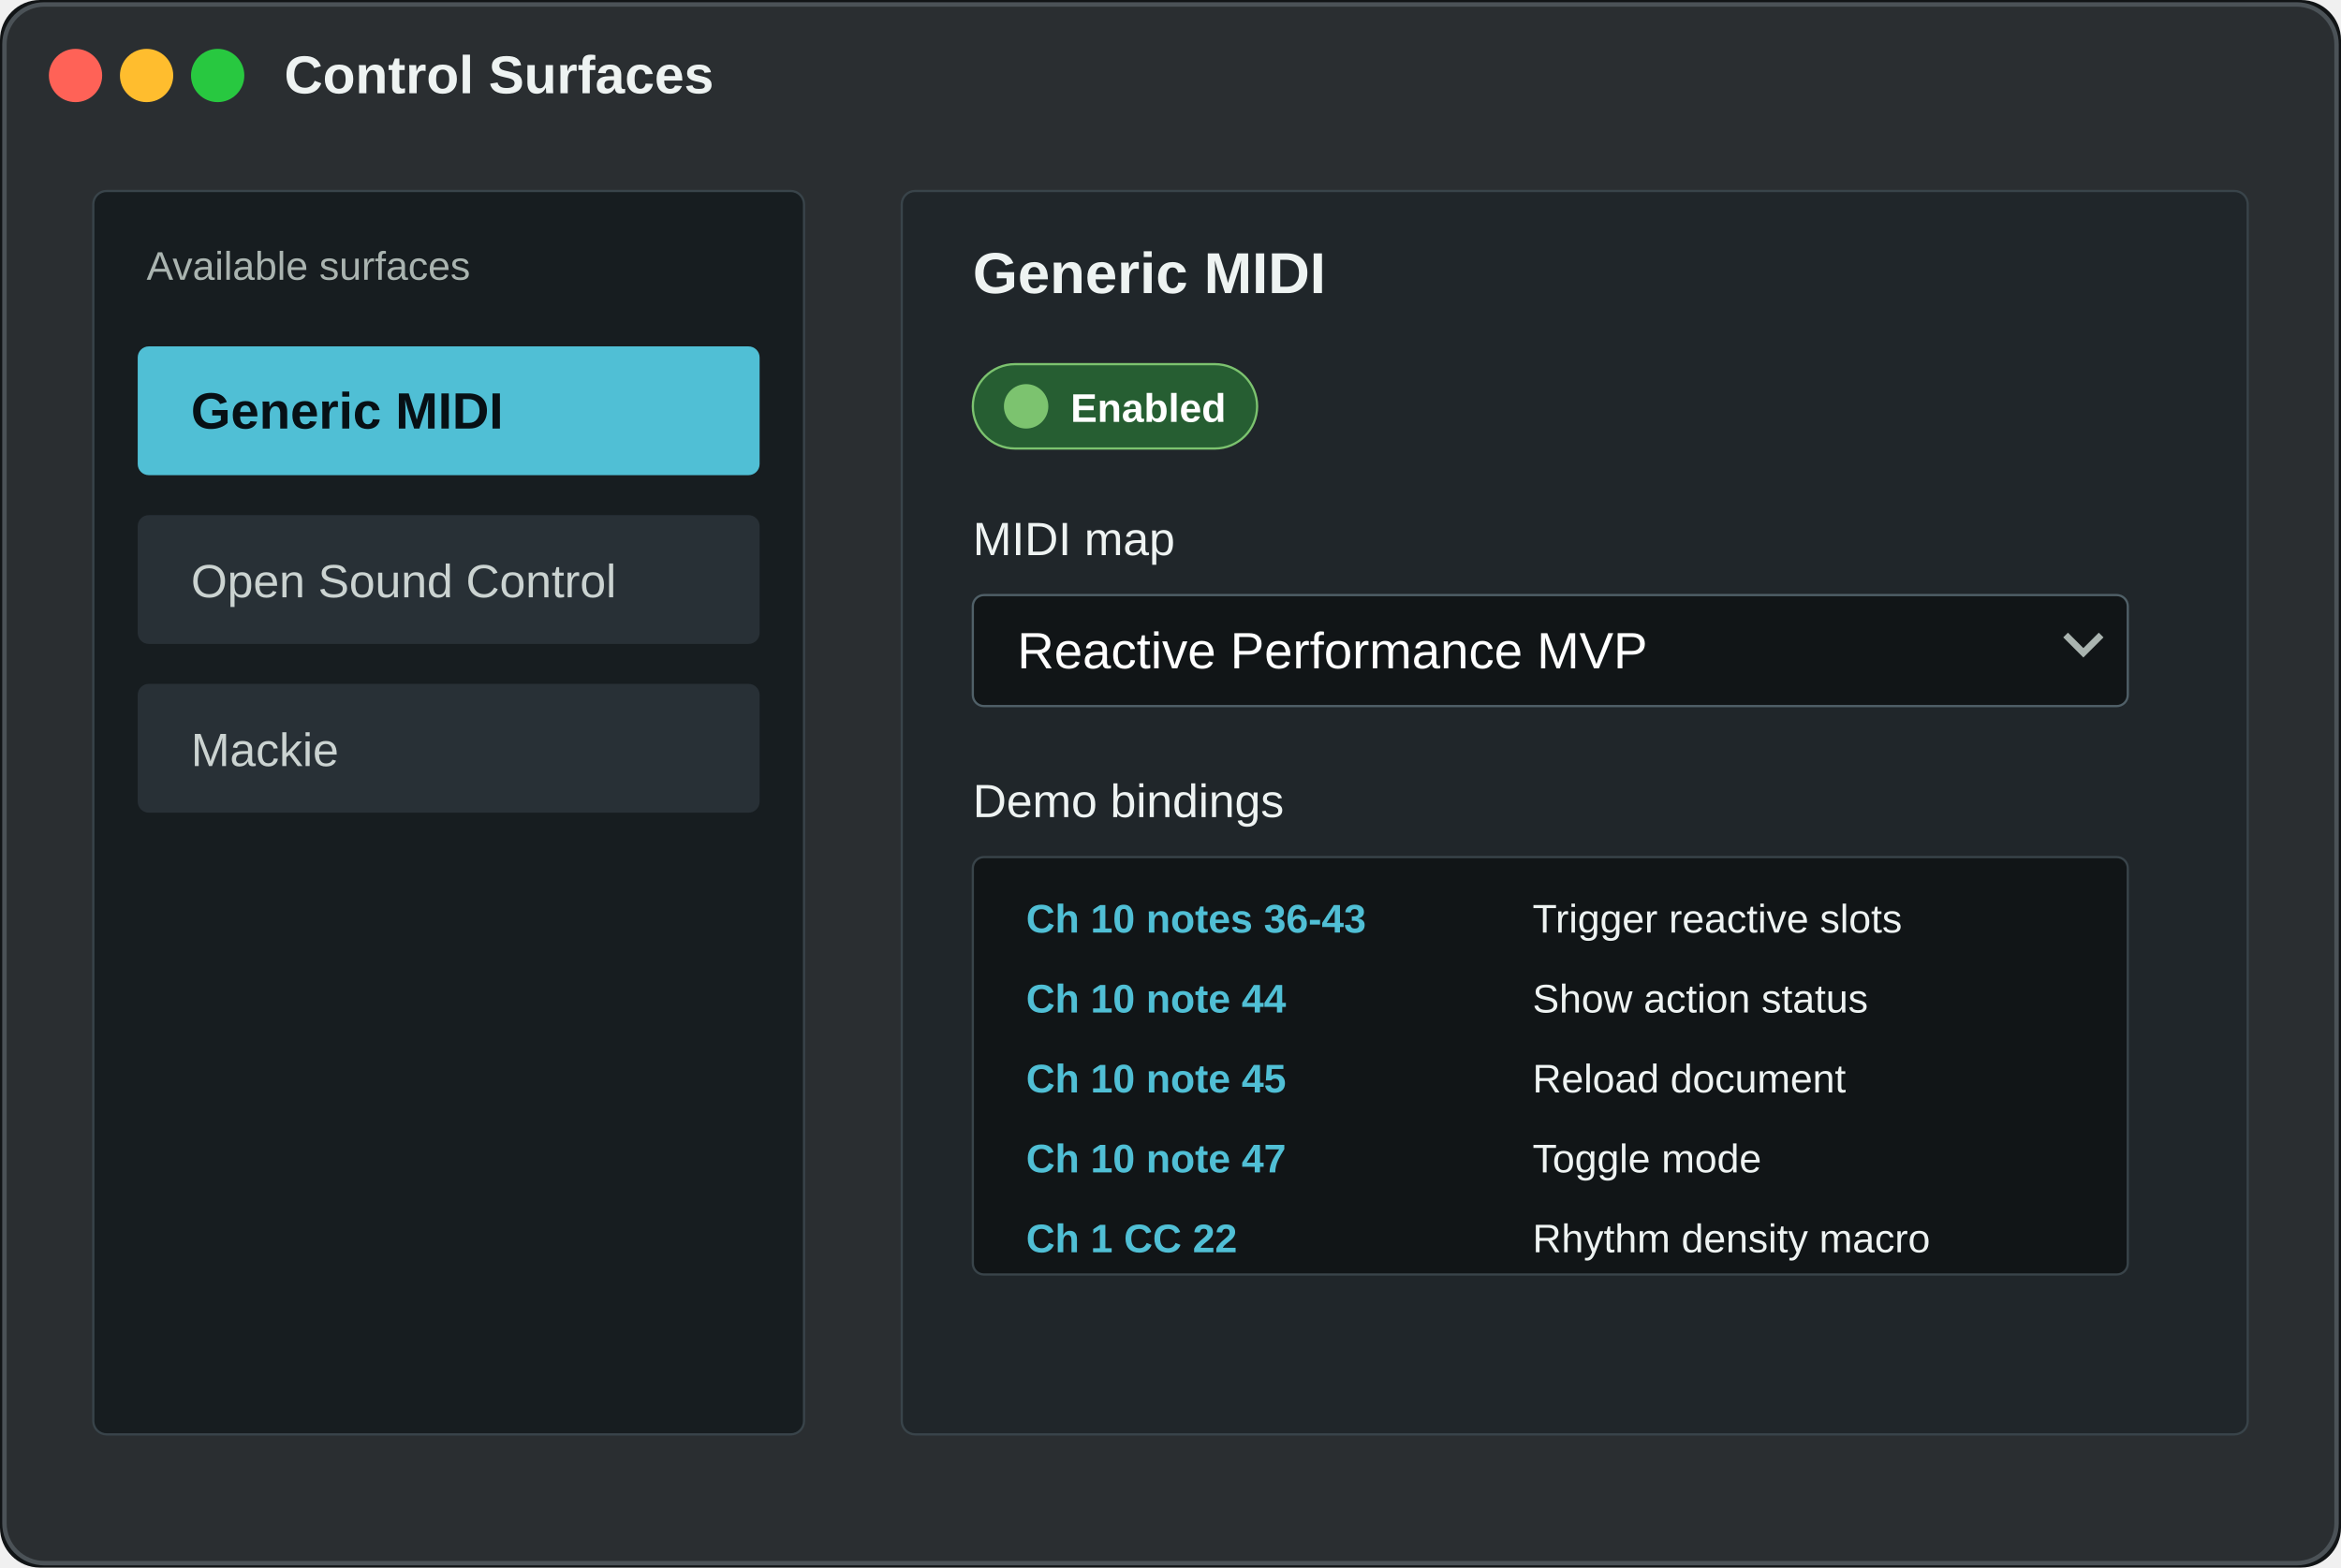
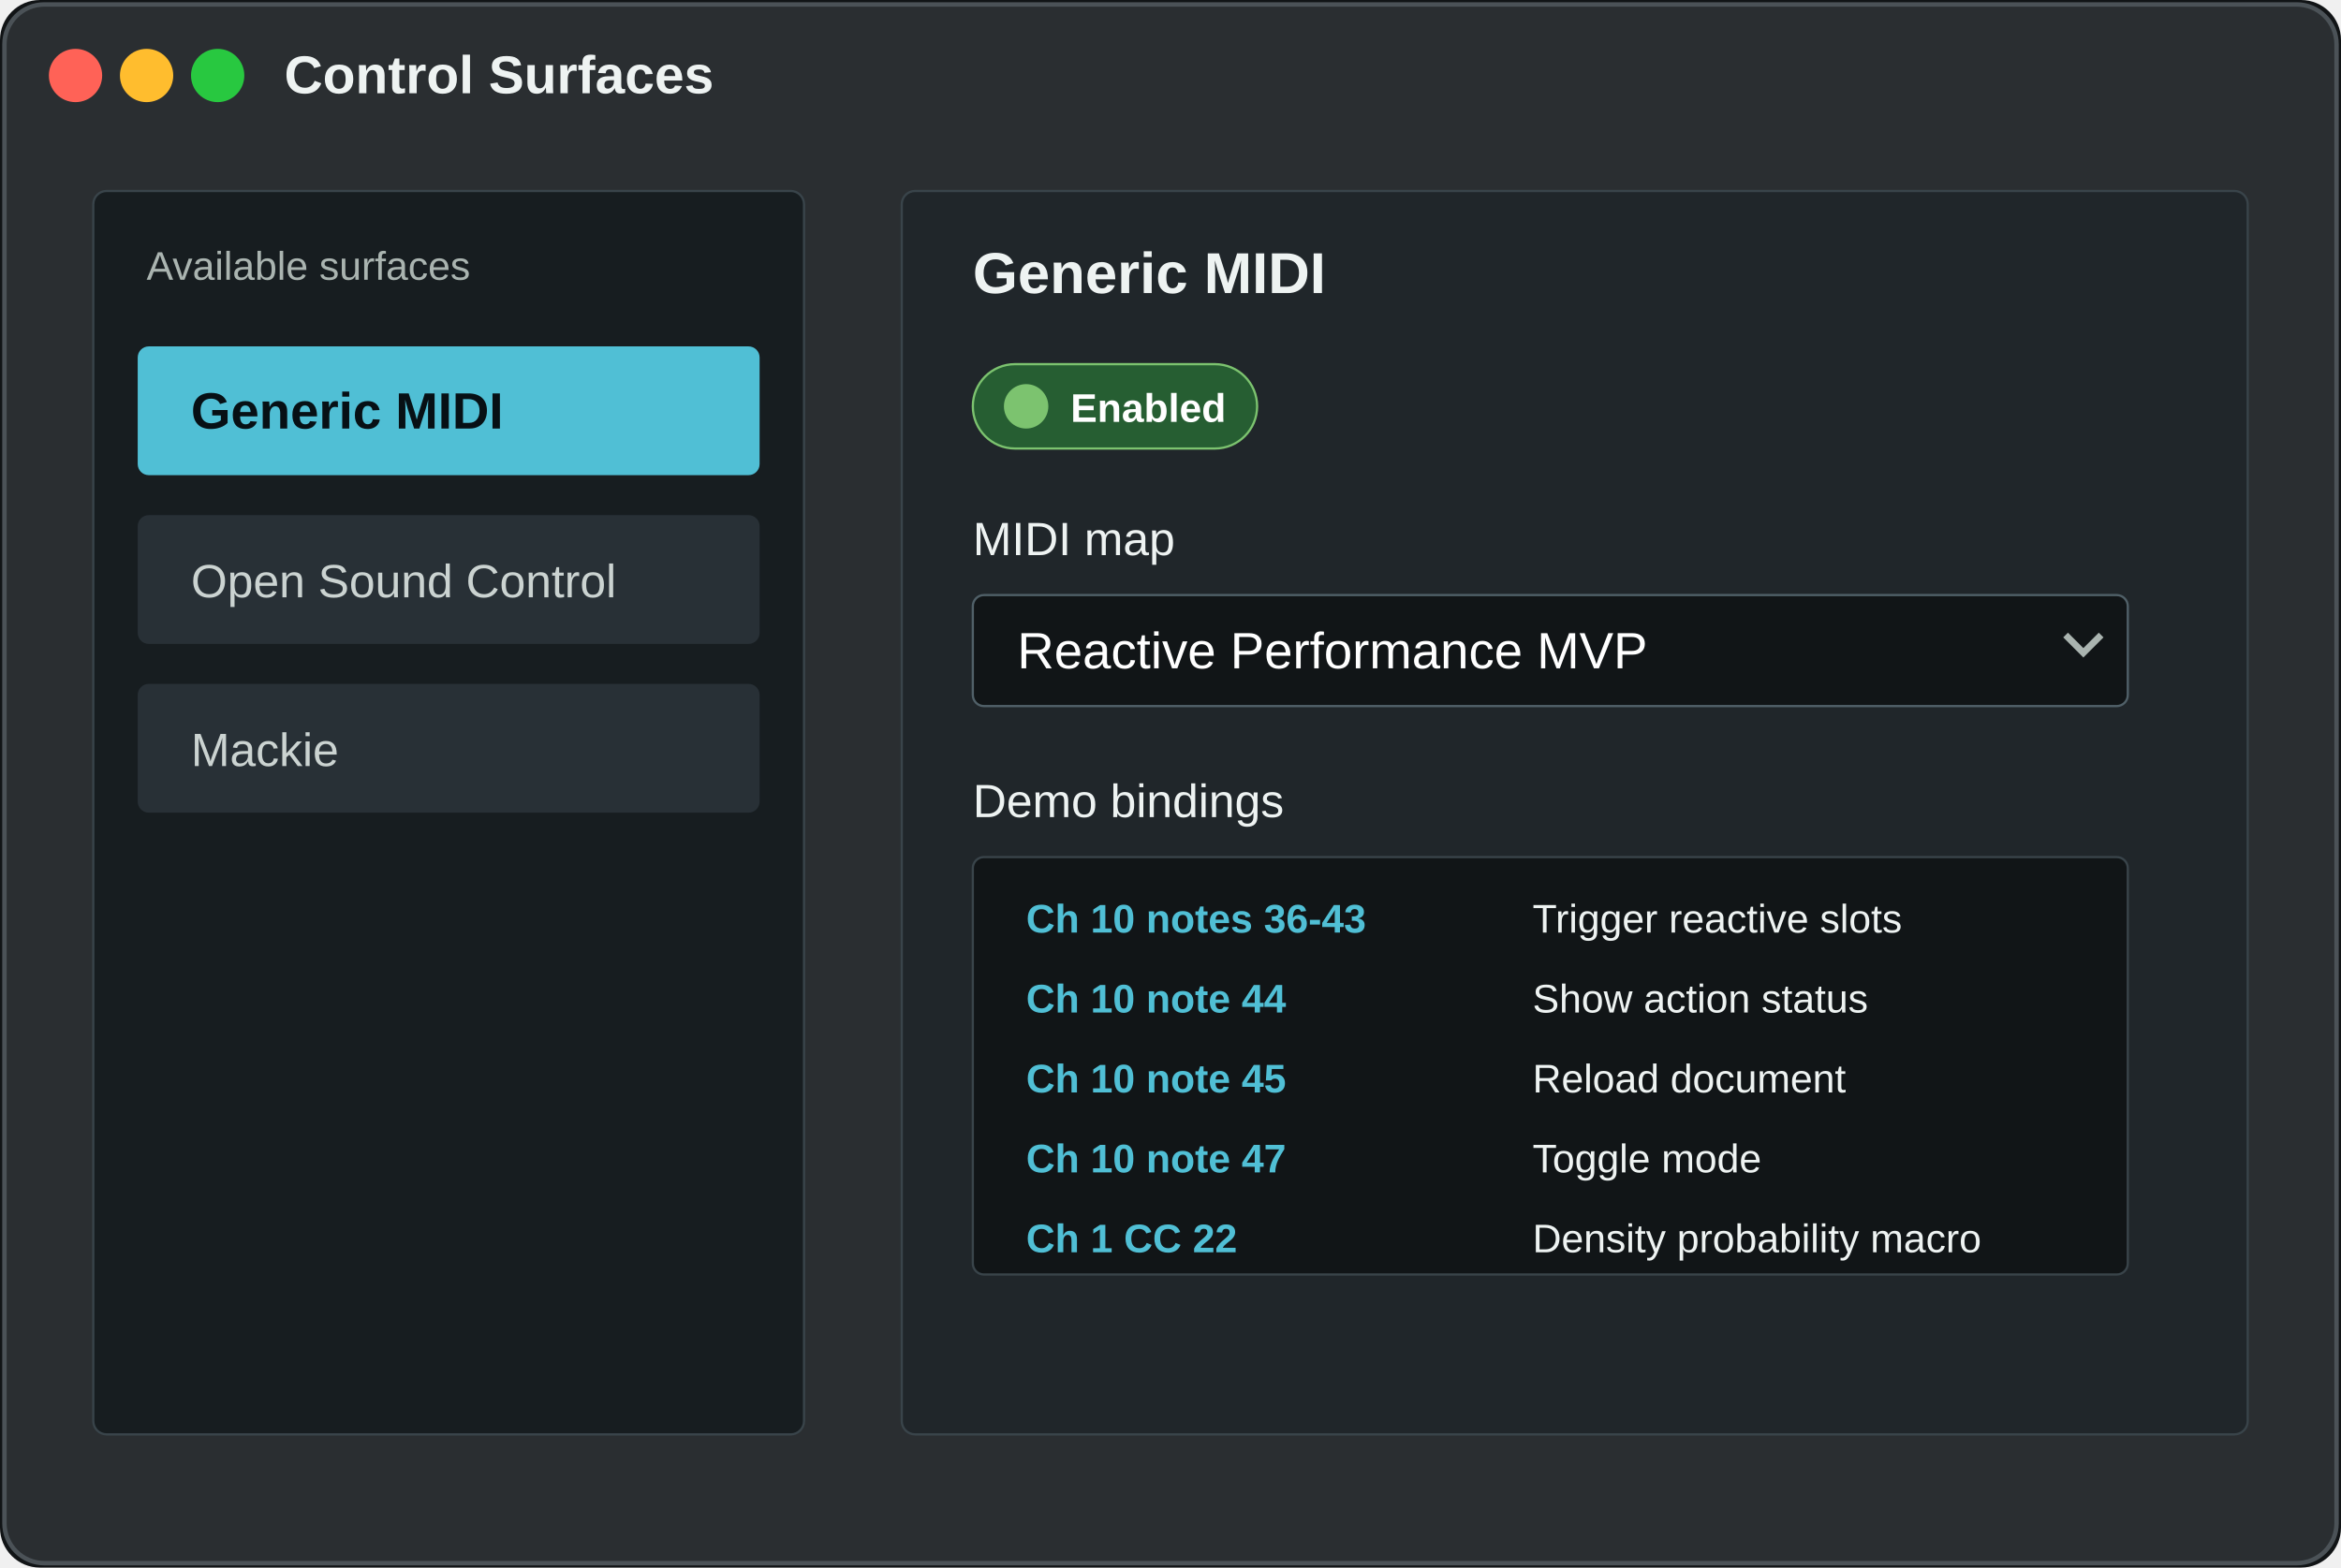
<svg xmlns="http://www.w3.org/2000/svg" width="1054" height="706" viewBox="0 0 1054 706" role="img" aria-labelledby="title desc">
  <rect width="1054" height="706" rx="18" fill="#111416" />
  <rect x="2" y="2" width="1050" height="702" rx="18" fill="#2a2e31" stroke="#4b5257" stroke-width="2" />
  <circle cx="34" cy="34" r="12" fill="#ff6257" />
  <circle cx="66" cy="34" r="12" fill="#ffbd2e" />
  <circle cx="98" cy="34" r="12" fill="#28c840" />
  <text x="128" y="42" fill="#eef3f2" font-family="Arial, sans-serif" font-size="24" font-weight="700">Control Surfaces</text>
  <rect x="42" y="86" width="320" height="560" rx="6" fill="#171d20" stroke="#39444a" />
  <text x="66" y="126" fill="#aab4b0" font-family="Arial, sans-serif" font-size="18">Available surfaces</text>
  <rect x="62" y="156" width="280" height="58" rx="5" fill="#50bfd5" />
  <text x="86" y="193" fill="#071015" font-family="Arial, sans-serif" font-size="23" font-weight="700">Generic MIDI</text>
  <rect x="62" y="232" width="280" height="58" rx="5" fill="#283036" />
  <text x="86" y="269" fill="#cbd3d1" font-family="Arial, sans-serif" font-size="21">Open Sound Control</text>
  <rect x="62" y="308" width="280" height="58" rx="5" fill="#283036" />
  <text x="86" y="345" fill="#cbd3d1" font-family="Arial, sans-serif" font-size="21">Mackie</text>
  <rect x="406" y="86" width="606" height="560" rx="6" fill="#20262a" stroke="#39444a" />
  <text x="438" y="132" fill="#eef3f2" font-family="Arial, sans-serif" font-size="26" font-weight="700">Generic MIDI</text>
  <rect x="438" y="164" width="128" height="38" rx="19" fill="#265e32" stroke="#7cc36f" />
  <circle cx="462" cy="183" r="10" fill="#7cc36f" />
  <text x="482" y="190" fill="#ffffff" font-family="Arial, sans-serif" font-size="18" font-weight="700">Enabled</text>
  <text x="438" y="250" fill="#eef3f2" font-family="Arial, sans-serif" font-size="21">MIDI map</text>
  <rect x="438" y="268" width="520" height="50" rx="5" fill="#111517" stroke="#506068" />
  <text x="458" y="301" fill="#ffffff" font-family="Arial, sans-serif" font-size="23">Reactive Performance MVP</text>
  <path d="M930 286 l8 8 l8-8" fill="none" stroke="#aab4b0" stroke-width="3" />
  <text x="438" y="368" fill="#eef3f2" font-family="Arial, sans-serif" font-size="21">Demo bindings</text>
  <rect x="438" y="386" width="520" height="188" rx="5" fill="#111517" stroke="#39444a" />
  <text x="462" y="420" fill="#50bfd5" font-family="Arial, sans-serif" font-size="18" font-weight="700">Ch 10 notes 36-43</text>
  <text x="690" y="420" fill="#eef3f2" font-family="Arial, sans-serif" font-size="18">Trigger reactive slots</text>
  <text x="462" y="456" fill="#50bfd5" font-family="Arial, sans-serif" font-size="18" font-weight="700">Ch 10 note 44</text>
  <text x="690" y="456" fill="#eef3f2" font-family="Arial, sans-serif" font-size="18">Show action status</text>
  <text x="462" y="492" fill="#50bfd5" font-family="Arial, sans-serif" font-size="18" font-weight="700">Ch 10 note 45</text>
  <text x="690" y="492" fill="#eef3f2" font-family="Arial, sans-serif" font-size="18">Reload document</text>
  <text x="462" y="528" fill="#50bfd5" font-family="Arial, sans-serif" font-size="18" font-weight="700">Ch 10 note 47</text>
  <text x="690" y="528" fill="#eef3f2" font-family="Arial, sans-serif" font-size="18">Toggle mode</text>
  <text x="462" y="564" fill="#50bfd5" font-family="Arial, sans-serif" font-size="18" font-weight="700">Ch 1 CC 22</text>
-   <text x="690" y="564" fill="#eef3f2" font-family="Arial, sans-serif" font-size="18">Rhythm density macro</text>
+   <text x="690" y="564" fill="#eef3f2" font-family="Arial, sans-serif" font-size="18">Density probability macro</text>
</svg>
